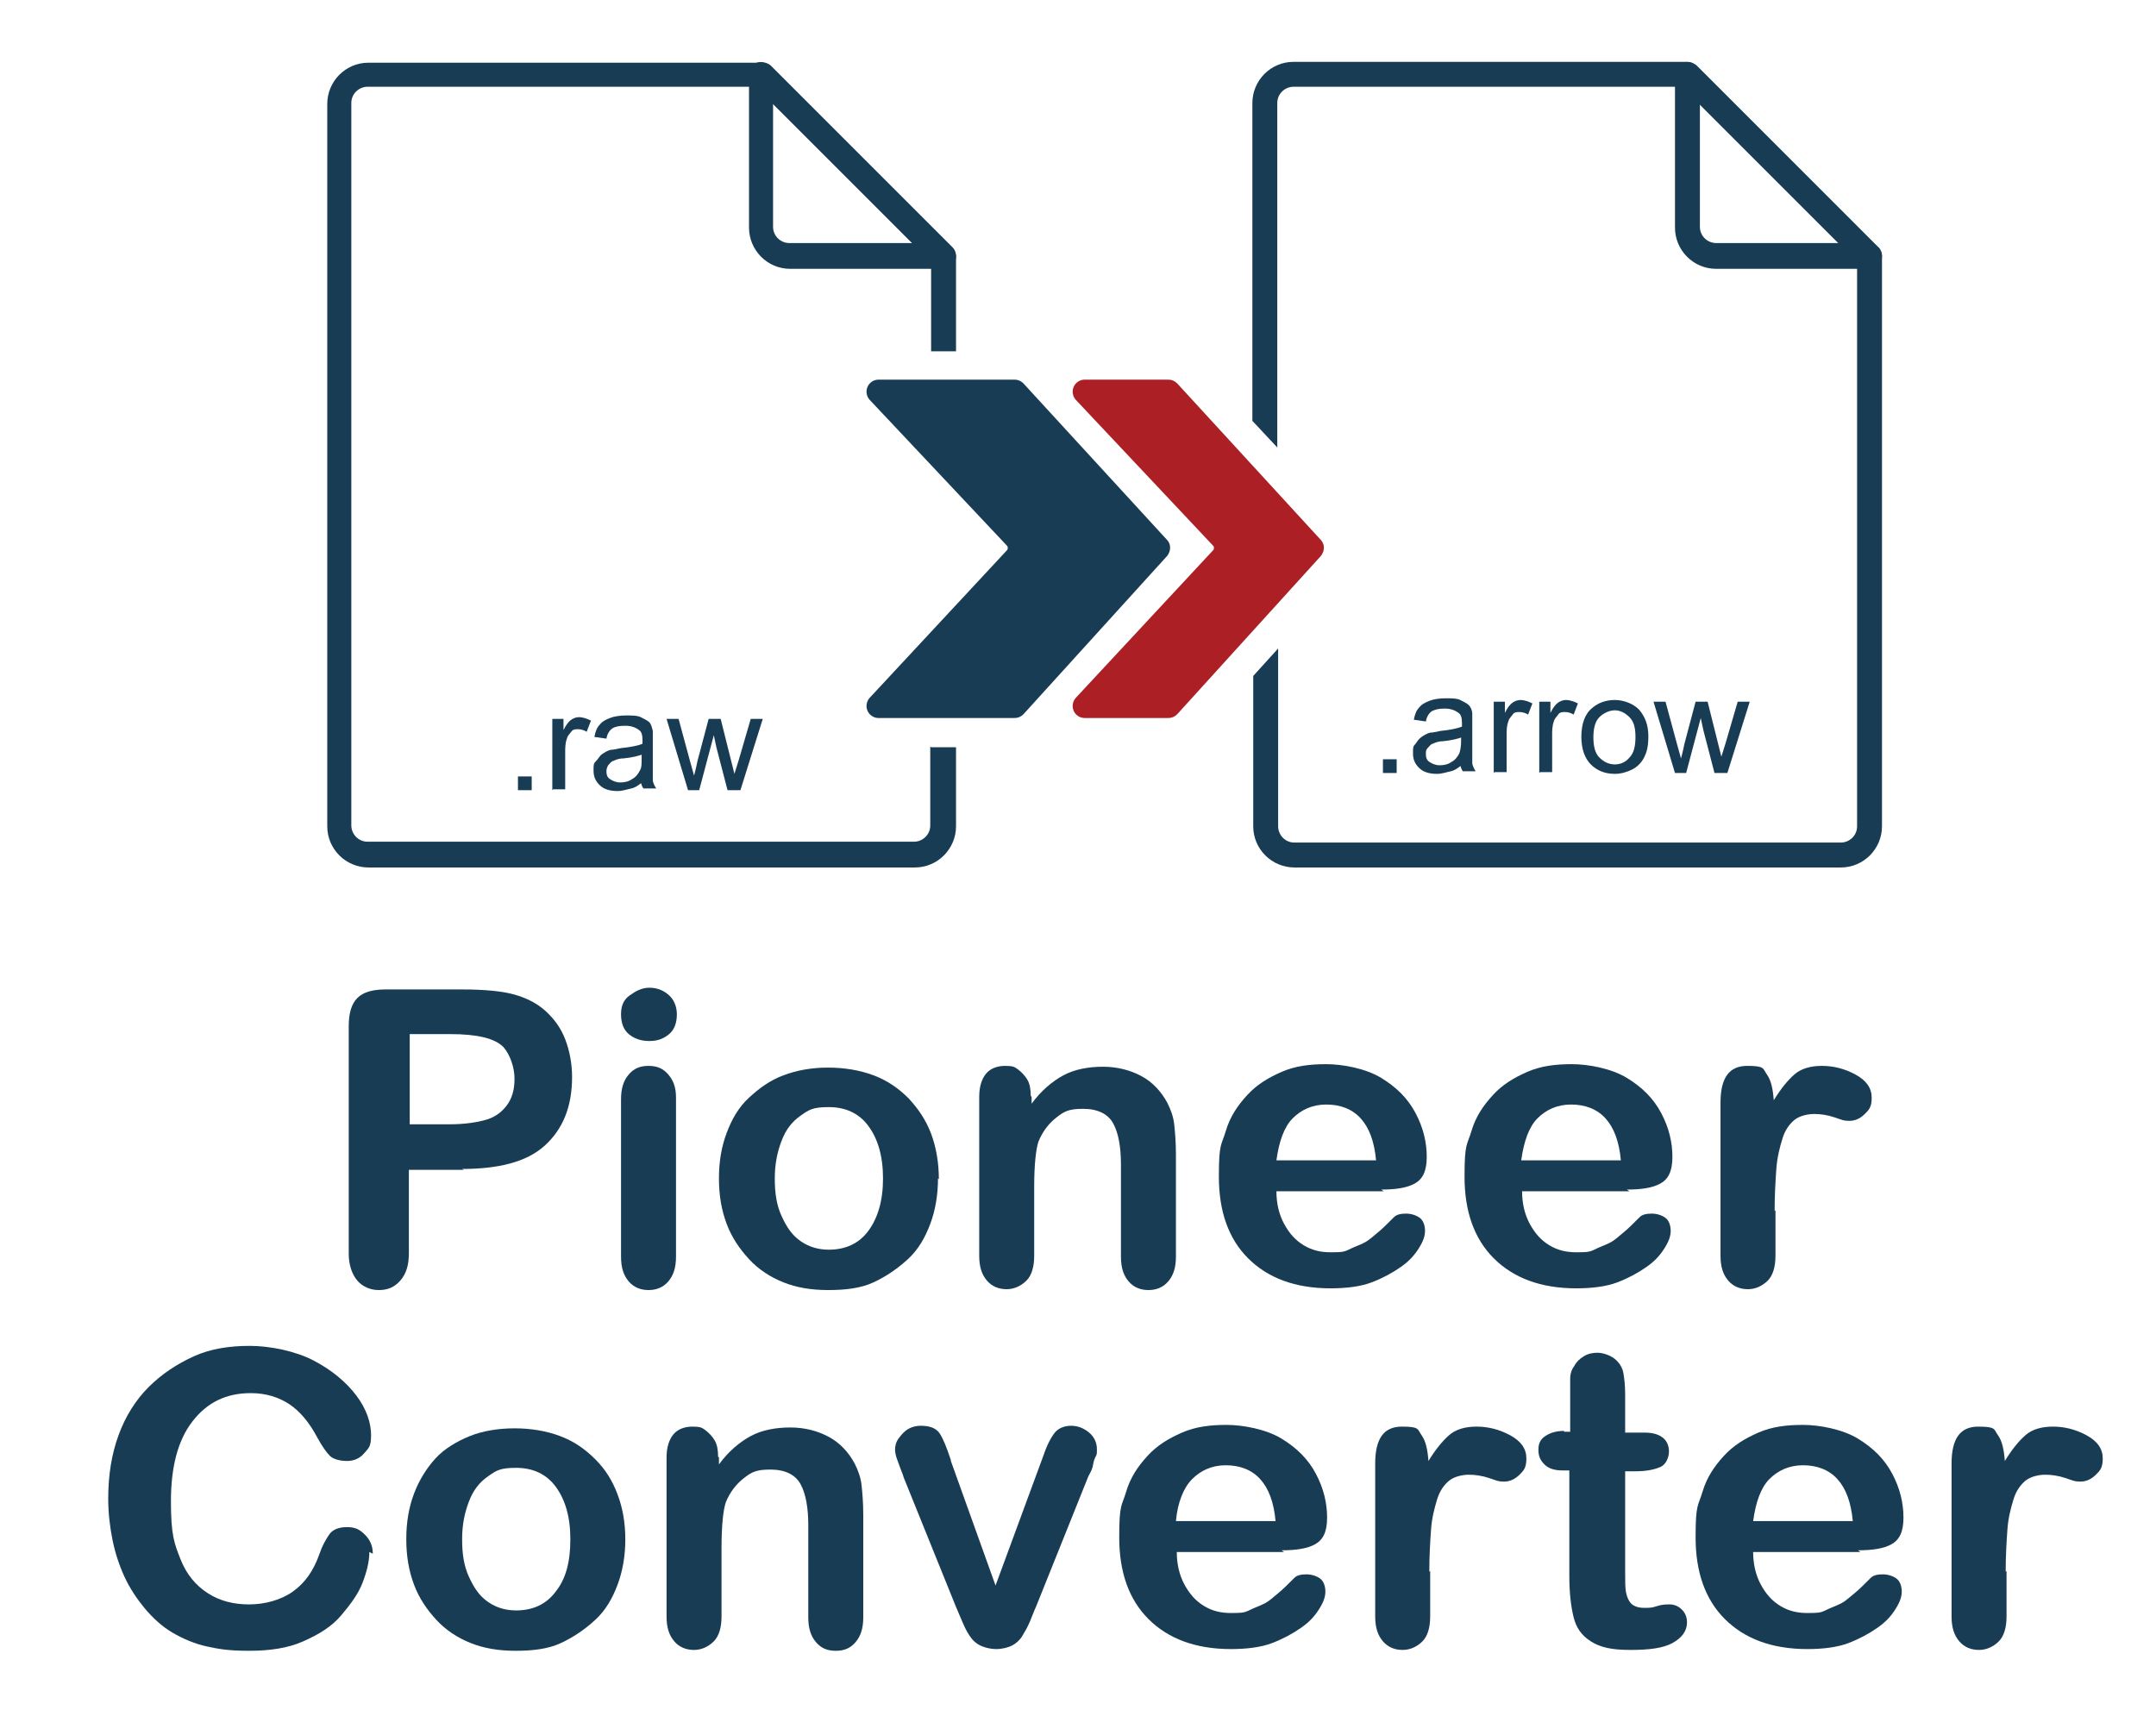
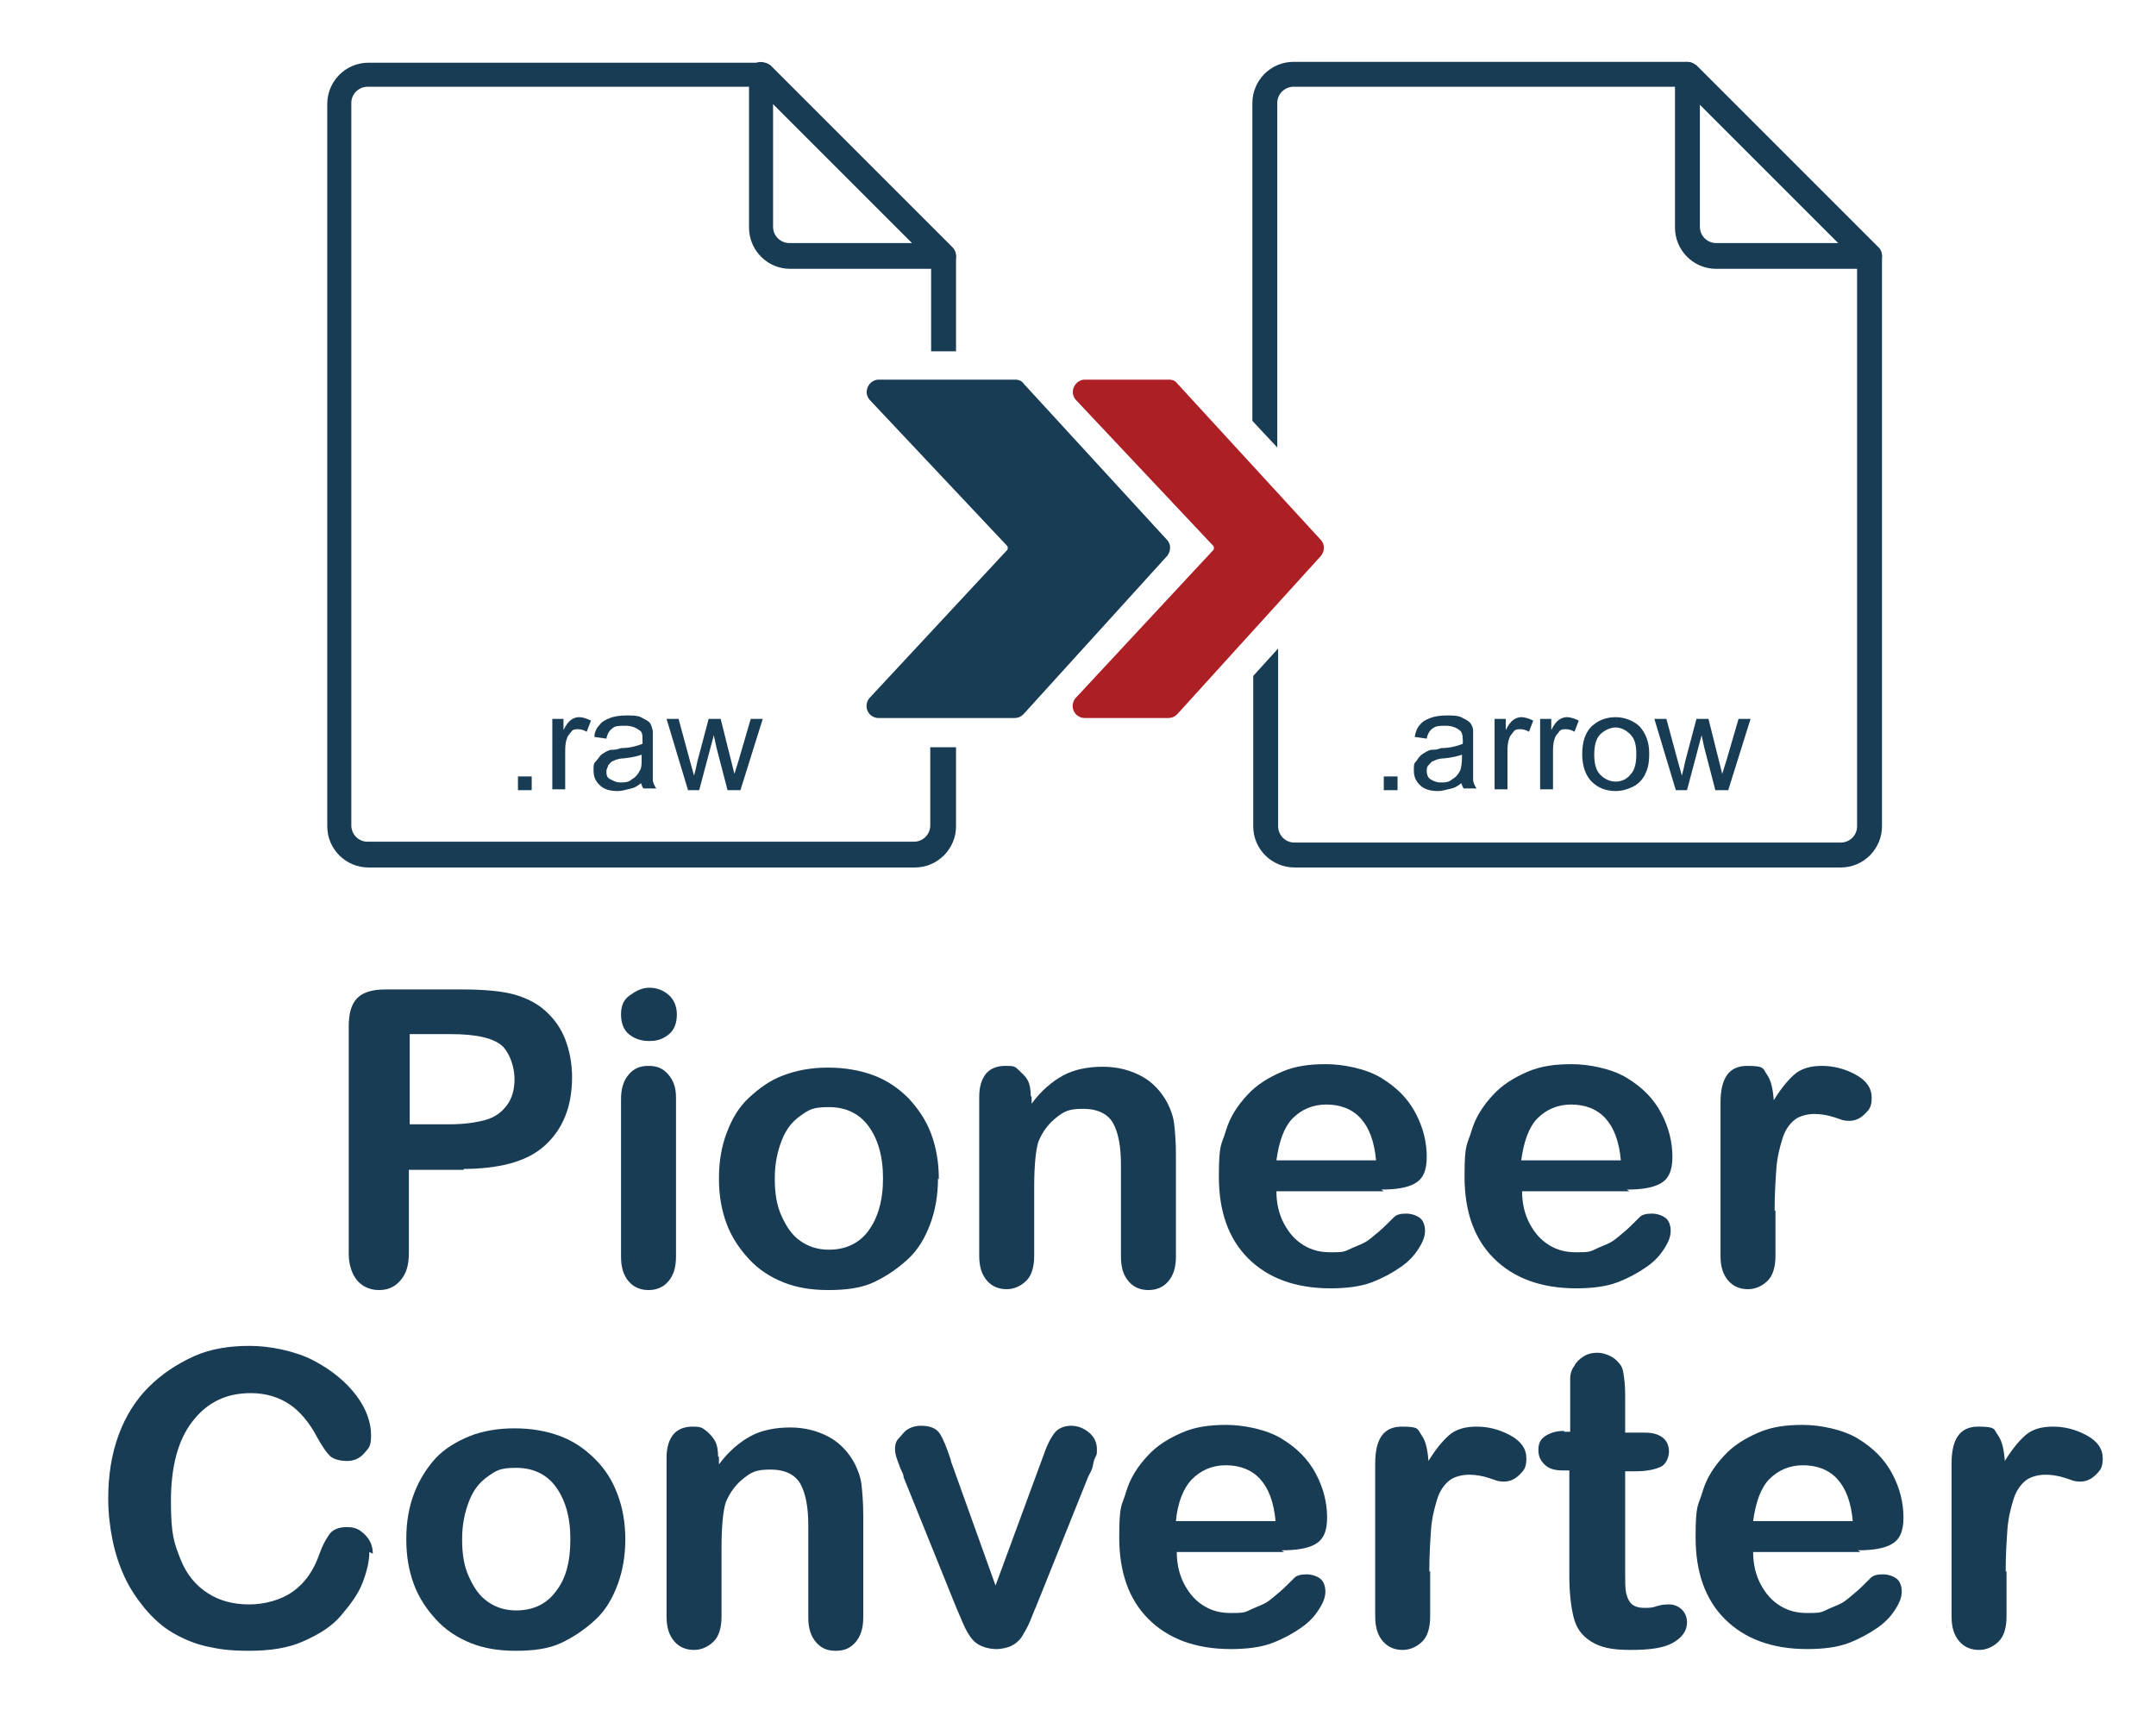
<svg xmlns="http://www.w3.org/2000/svg" version="1.1" viewBox="0 0 251 202">
  <defs>
    <style>
      .cls-1 {
        fill: #ac1f25;
        stroke: #ac1f25;
      }

      .cls-1, .cls-2 {
        stroke-linecap: round;
        stroke-linejoin: round;
      }

      .cls-2 {
        stroke: #193c55;
      }

      .cls-2, .cls-3 {
        fill: #193c55;
      }
    </style>
  </defs>
  <g>
    <g id="Layer_1">
      <g>
-         <path class="cls-3" d="M161,90v-1.6h1.6v1.6h-1.6Z" />
-         <path class="cls-3" d="M170.4,88.9c-.5.4-1,.8-1.5.9s-1,.3-1.6.3c-.9,0-1.6-.2-2.1-.7s-.7-1-.7-1.7,0-.8.3-1.1c.2-.3.4-.6.7-.8s.6-.4,1-.5c.3,0,.7-.1,1.2-.2,1.1-.1,2-.3,2.5-.5,0-.2,0-.3,0-.4,0-.6-.1-1-.4-1.2-.4-.3-.9-.5-1.6-.5s-1.1.1-1.5.3c-.3.2-.6.6-.7,1.2l-1.4-.2c.1-.6.3-1.1.6-1.4.3-.4.7-.6,1.2-.8.5-.2,1.2-.3,1.9-.3s1.3,0,1.7.2c.4.2.8.4,1,.6.2.2.4.6.4,1,0,.2,0,.7,0,1.3v1.9c0,1.3,0,2.1,0,2.5,0,.3.2.7.4,1h-1.5c-.2-.3-.3-.6-.3-1ZM170.3,85.8c-.5.2-1.3.4-2.3.5-.6,0-1,.2-1.2.3-.2,0-.4.3-.6.5s-.2.4-.2.7c0,.4.1.7.4.9.3.2.7.4,1.2.4s1-.1,1.4-.4c.4-.2.7-.6.9-1,.1-.3.2-.8.2-1.4v-.5h0Z" />
-         <path class="cls-3" d="M173.9,90v-8.3h1.3v1.3c.3-.6.6-1,.9-1.2s.6-.3.9-.3c.5,0,1,.2,1.4.4l-.5,1.3c-.3-.2-.7-.3-1-.3s-.6,0-.8.3-.4.4-.5.8c-.2.5-.2,1.1-.2,1.6v4.3h-1.4Z" />
-         <path class="cls-3" d="M179.2,90v-8.3h1.3v1.3c.3-.6.6-1,.9-1.2s.6-.3.9-.3c.5,0,1,.2,1.4.4l-.5,1.3c-.3-.2-.7-.3-1-.3s-.6,0-.8.3-.4.4-.5.8c-.2.5-.2,1.1-.2,1.6v4.3h-1.4Z" />
-         <path class="cls-3" d="M184.1,85.8c0-1.5.4-2.7,1.3-3.4.7-.6,1.6-.9,2.6-.9s2.1.4,2.8,1.1c.7.8,1.1,1.8,1.1,3.1s-.2,1.9-.5,2.5c-.3.6-.8,1.1-1.4,1.4-.6.3-1.3.5-2,.5-1.2,0-2.1-.4-2.8-1.1-.7-.7-1.1-1.8-1.1-3.2ZM185.5,85.8c0,1.1.2,1.9.7,2.4.5.5,1.1.8,1.8.8s1.3-.3,1.7-.8c.5-.5.7-1.3.7-2.4s-.2-1.8-.7-2.3-1.1-.8-1.7-.8-1.3.3-1.8.8c-.5.5-.7,1.3-.7,2.4Z" />
-         <path class="cls-3" d="M195,90l-2.5-8.3h1.4l1.3,4.8.5,1.8c0,0,.2-.7.4-1.7l1.3-4.9h1.4l1.2,4.8.4,1.6.5-1.6,1.4-4.8h1.4l-2.6,8.3h-1.5l-1.3-5-.3-1.4-1.7,6.4s-1.5,0-1.5,0Z" />
+         <path class="cls-3" d="M161.1,92v-1.6h1.6v1.6h-1.6Z" />
+         <path class="cls-3" d="M170.5,90.9c-.5.4-1,.8-1.5.9s-1,.3-1.6.3c-.9,0-1.6-.2-2.1-.7s-.7-1-.7-1.7,0-.8.3-1.1c.2-.3.4-.6.7-.8s.6-.4,1-.5c.3,0,.7,0,1.2-.2,1.1,0,2-.3,2.5-.5v-.4c0-.6-.1-1-.4-1.2-.4-.3-.9-.5-1.6-.5s-1.1,0-1.5.3c-.3.2-.6.6-.7,1.2l-1.4-.2c.1-.6.3-1.1.6-1.4.3-.4.7-.6,1.2-.8.5-.2,1.2-.3,1.9-.3s1.3,0,1.7.2.8.4,1,.6.4.6.4,1v5.7c0,.3.2.7.4,1h-1.5c-.2-.3-.3-.6-.3-1h.4ZM170.4,87.8c-.5.2-1.3.4-2.3.5-.6,0-1,.2-1.2.3-.2,0-.4.3-.6.5s-.2.4-.2.7.1.7.4.9c.3.2.7.4,1.2.4s1,0,1.4-.4c.4-.2.7-.6.9-1,.1-.3.2-.8.2-1.4v-.5h.2Z" />
+         <path class="cls-3" d="M174,92v-8.3h1.3v1.3c.3-.6.6-1,.9-1.2s.6-.3.9-.3c.5,0,1,.2,1.4.4l-.5,1.3c-.3-.2-.7-.3-1-.3s-.6,0-.8.3-.4.4-.5.8c-.2.5-.2,1.1-.2,1.6v4.3h-1.5Z" />
+         <path class="cls-3" d="M179.3,92v-8.3h1.3v1.3c.3-.6.6-1,.9-1.2s.6-.3.9-.3c.5,0,1,.2,1.4.4l-.5,1.3c-.3-.2-.7-.3-1-.3s-.6,0-.8.3-.4.4-.5.8c-.2.5-.2,1.1-.2,1.6v4.3h-1.5Z" />
+         <path class="cls-3" d="M184.2,87.8c0-1.5.4-2.7,1.3-3.4.7-.6,1.6-.9,2.6-.9s2.1.4,2.8,1.1c.7.8,1.1,1.8,1.1,3.1s-.2,1.9-.5,2.5-.8,1.1-1.4,1.4c-.6.3-1.3.5-2,.5-1.2,0-2.1-.4-2.8-1.1s-1.1-1.8-1.1-3.2h0ZM185.6,87.8c0,1.1.2,1.9.7,2.4s1.1.8,1.8.8,1.3-.3,1.7-.8c.5-.5.7-1.3.7-2.4s-.2-1.8-.7-2.3-1.1-.8-1.7-.8-1.3.3-1.8.8-.7,1.3-.7,2.4h0Z" />
+         <path class="cls-3" d="M195.1,92l-2.5-8.3h1.4l1.3,4.8.5,1.8s.2-.7.4-1.7l1.3-4.9h1.4l1.2,4.8.4,1.6.5-1.6,1.4-4.8h1.4l-2.6,8.3h-1.5l-1.3-5-.3-1.4-1.7,6.4h-1.5.2Z" />
      </g>
      <g>
        <path class="cls-3" d="M60.3,92v-1.6h1.6v1.6h-1.6Z" />
-         <path class="cls-3" d="M64.3,92v-8.3h1.3v1.3c.3-.6.6-1,.9-1.2s.6-.3.9-.3c.5,0,1,.2,1.4.4l-.5,1.3c-.3-.2-.7-.3-1-.3s-.6,0-.8.3-.4.4-.5.8c-.2.5-.2,1.1-.2,1.6v4.3h-1.4Z" />
-         <path class="cls-3" d="M75,90.9c-.5.4-1,.8-1.5.9s-1,.3-1.6.3c-.9,0-1.6-.2-2.1-.7s-.7-1-.7-1.7,0-.8.3-1.1.4-.6.7-.8.6-.4,1-.5c.3,0,.7-.1,1.2-.2,1.1-.1,2-.3,2.5-.5,0-.2,0-.3,0-.4,0-.6-.1-1-.4-1.2-.4-.3-.9-.5-1.6-.5s-1.2.1-1.5.3c-.3.2-.6.6-.7,1.2l-1.4-.2c.1-.6.3-1.1.6-1.4.3-.4.7-.6,1.2-.8s1.2-.3,1.9-.3,1.3,0,1.7.2c.4.2.8.4,1,.6.2.2.3.6.4,1,0,.2,0,.7,0,1.3v1.9c0,1.3,0,2.1,0,2.5,0,.3.2.7.4,1h-1.5c-.2-.3-.3-.6-.3-1ZM74.9,87.8c-.5.2-1.3.4-2.3.5-.6,0-1,.2-1.2.3-.2,0-.4.3-.6.5-.1.2-.2.4-.2.7,0,.4.1.7.4.9s.7.4,1.2.4,1-.1,1.4-.4c.4-.2.7-.6.9-1,.2-.3.2-.8.2-1.4v-.5h0Z" />
-         <path class="cls-3" d="M80.1,92l-2.5-8.3h1.4l1.3,4.8.5,1.8c0,0,.2-.7.4-1.7l1.3-4.9h1.4l1.2,4.8.4,1.6.5-1.6,1.4-4.8h1.4l-2.6,8.3h-1.5l-1.3-5-.3-1.4-1.7,6.4s-1.5,0-1.5,0Z" />
+         <path class="cls-3" d="M64.3,92v-8.3h1.3v1.3c.3-.6.6-1,.9-1.2s.6-.3.9-.3c.5,0,1,.2,1.4.4l-.5,1.3c-.3-.2-.7-.3-1-.3s-.6,0-.8.3-.4.4-.5.8c-.2.5-.2,1.1-.2,1.6v4.3h-1.5Z" />
+         <path class="cls-3" d="M75,90.9c-.5.4-1,.8-1.5.9s-1,.3-1.6.3c-.9,0-1.6-.2-2.1-.7s-.7-1-.7-1.7,0-.8.3-1.1.4-.6.7-.8.6-.4,1-.5c.3,0,.7,0,1.2-.2,1.1,0,2-.3,2.5-.5v-.4c0-.6,0-1-.4-1.2-.4-.3-.9-.5-1.6-.5s-1.2,0-1.5.3c-.3.2-.6.6-.7,1.2l-1.4-.2c0-.6.3-1.1.6-1.4.3-.4.7-.6,1.2-.8s1.2-.3,1.9-.3,1.3,0,1.7.2c.4.2.8.4,1,.6s.3.6.4,1v5.7c0,.3.2.7.4,1h-1.5c-.2-.3-.3-.6-.3-1h.4ZM74.9,87.8c-.5.2-1.3.4-2.3.5-.6,0-1,.2-1.2.3-.2,0-.4.3-.6.5,0,.2-.2.4-.2.7s0,.7.4.9.7.4,1.2.4,1,0,1.4-.4c.4-.2.7-.6.9-1,.2-.3.2-.8.2-1.4v-.5h.2Z" />
+         <path class="cls-3" d="M80.1,92l-2.5-8.3h1.4l1.3,4.8.5,1.8s.2-.7.4-1.7l1.3-4.9h1.4l1.2,4.8.4,1.6.5-1.6,1.4-4.8h1.4l-2.6,8.3h-1.5l-1.3-5-.3-1.4-1.7,6.4h-1.5.2Z" />
      </g>
      <g>
-         <path class="cls-3" d="M54,136.2h-6.4v9.7c0,1.4-.3,2.4-1,3.2s-1.5,1.1-2.5,1.1-1.9-.4-2.5-1.1-1-1.8-1-3.1v-26.5c0-1.5.3-2.6,1-3.3s1.8-1,3.3-1h8.9c2.6,0,4.7.2,6.1.6,1.4.4,2.6,1,3.6,1.9,1,.9,1.8,2,2.3,3.3s.8,2.8.8,4.4c0,3.5-1.1,6.1-3.2,8s-5.4,2.7-9.6,2.7ZM52.4,120.4h-4.7v10.5h4.7c1.6,0,3-.2,4.1-.5s1.9-.9,2.5-1.7.9-1.8.9-3.1-.5-2.8-1.3-3.7c-1-1-3-1.5-6.2-1.5Z" />
-         <path class="cls-3" d="M75.5,121.2c-.9,0-1.7-.3-2.3-.8s-.9-1.3-.9-2.3.3-1.7,1-2.2,1.4-.9,2.3-.9,1.6.3,2.2.8,1,1.3,1,2.3-.3,1.8-.9,2.3-1.3.8-2.2.8ZM78.7,127.8v18.5c0,1.3-.3,2.2-.9,2.9s-1.4,1-2.3,1-1.7-.3-2.3-1-.9-1.6-.9-2.9v-18.3c0-1.3.3-2.2.9-2.9s1.3-1,2.3-1,1.7.3,2.3,1,.9,1.5.9,2.7Z" />
-         <path class="cls-3" d="M109.2,137.2c0,1.9-.3,3.7-.9,5.3s-1.4,3-2.6,4.1-2.5,2-4,2.7-3.3.9-5.3.9-3.7-.3-5.2-.9-2.9-1.5-4-2.7-2-2.5-2.6-4.1-.9-3.3-.9-5.3.3-3.7.9-5.3,1.4-3,2.6-4.1,2.4-2,4-2.6,3.3-.9,5.2-.9,3.7.3,5.3.9,2.9,1.5,4.1,2.7c1.1,1.2,2,2.5,2.6,4.1s.9,3.4.9,5.3ZM102.8,137.2c0-2.6-.6-4.6-1.7-6.1s-2.7-2.2-4.6-2.2-2.3.3-3.3,1-1.7,1.6-2.2,2.9-.8,2.7-.8,4.4.2,3.1.8,4.4,1.2,2.2,2.2,2.9,2.1,1,3.3,1c1.9,0,3.5-.7,4.6-2.2s1.7-3.5,1.7-6.1Z" />
-         <path class="cls-3" d="M120.1,127.7v.8c1.1-1.5,2.4-2.6,3.7-3.3s2.9-1,4.6-1,3.2.4,4.5,1.1,2.3,1.8,3,3.1c.4.8.7,1.6.8,2.5s.2,2.1.2,3.5v11.9c0,1.3-.3,2.2-.9,2.9s-1.4,1-2.3,1-1.7-.3-2.3-1-.9-1.6-.9-2.9v-10.7c0-2.1-.3-3.7-.9-4.8s-1.8-1.7-3.5-1.7-2.2.3-3.1,1-1.6,1.6-2.1,2.8c-.3.9-.5,2.7-.5,5.3v8c0,1.3-.3,2.3-.9,2.9s-1.4,1-2.3,1-1.7-.3-2.3-1-.9-1.6-.9-2.9v-18.5c0-1.2.3-2.1.8-2.7s1.3-.9,2.2-.9,1.1.1,1.5.4.8.7,1.1,1.2.4,1.2.4,1.9Z" />
-         <path class="cls-3" d="M161.1,138.7h-12.5c0,1.4.3,2.7.9,3.8s1.3,1.9,2.3,2.5,2,.8,3.1.8,1.5,0,2.1-.3,1.2-.5,1.8-.8,1.1-.8,1.6-1.2,1.1-1,1.9-1.8c.3-.3.8-.4,1.4-.4s1.2.2,1.6.5.6.9.6,1.5-.2,1.2-.7,2-1.1,1.5-2.1,2.2-2.1,1.3-3.4,1.8-3,.7-4.8.7c-4.1,0-7.3-1.2-9.6-3.5s-3.4-5.5-3.4-9.5.3-3.6.8-5.3,1.4-3,2.5-4.2,2.4-2,4-2.7,3.3-.9,5.2-.9,4.6.5,6.4,1.6,3.1,2.4,4,4.1,1.3,3.4,1.3,5.1-.5,2.6-1.4,3.1-2.2.7-3.9.7ZM148.6,135.1h11.6c-.2-2.2-.8-3.8-1.8-4.9s-2.4-1.6-4-1.6-2.9.6-3.9,1.6-1.6,2.7-1.9,4.9Z" />
-         <path class="cls-3" d="M189.7,138.7h-12.5c0,1.4.3,2.7.9,3.8s1.3,1.9,2.3,2.5,2,.8,3.1.8,1.5,0,2.1-.3,1.2-.5,1.8-.8,1.1-.8,1.6-1.2,1.1-1,1.9-1.8c.3-.3.8-.4,1.4-.4s1.2.2,1.6.5.6.9.6,1.5-.2,1.2-.7,2-1.1,1.5-2.1,2.2-2.1,1.3-3.4,1.8-3,.7-4.8.7c-4.1,0-7.3-1.2-9.6-3.5s-3.4-5.5-3.4-9.5.3-3.6.8-5.3,1.4-3,2.5-4.2,2.4-2,4-2.7,3.3-.9,5.2-.9,4.6.5,6.4,1.6,3.1,2.4,4,4.1,1.3,3.4,1.3,5.1-.5,2.6-1.4,3.1-2.2.7-3.9.7ZM177.1,135.1h11.6c-.2-2.2-.8-3.8-1.8-4.9s-2.4-1.6-4-1.6-2.9.6-3.9,1.6-1.6,2.7-1.9,4.9Z" />
-         <path class="cls-3" d="M206.7,140.9v5.3c0,1.3-.3,2.3-.9,2.9s-1.4,1-2.3,1-1.7-.3-2.3-1-.9-1.6-.9-2.9v-17.8c0-2.9,1-4.3,3.1-4.3s1.8.3,2.3,1,.7,1.7.8,3c.8-1.3,1.6-2.3,2.4-3s1.9-1,3.2-1,2.6.3,3.9,1,1.9,1.6,1.9,2.7-.3,1.4-.8,1.9-1.1.8-1.8.8-.8-.1-1.7-.4-1.7-.4-2.4-.4-1.7.2-2.3.7-1.1,1.2-1.4,2.2-.6,2.1-.7,3.5-.2,3-.2,4.9Z" />
-         <path class="cls-3" d="M43,180.7c0,1.1-.3,2.3-.8,3.6s-1.4,2.5-2.5,3.8-2.6,2.2-4.4,3-3.9,1.1-6.3,1.1-3.5-.2-4.9-.5-2.8-.9-4-1.6-2.3-1.7-3.3-2.9c-.9-1.1-1.7-2.3-2.3-3.6s-1.1-2.8-1.4-4.3-.5-3.1-.5-4.8c0-2.8.4-5.2,1.2-7.4s2-4.1,3.5-5.6,3.3-2.7,5.3-3.6,4.2-1.2,6.5-1.2,5.3.6,7.4,1.7,3.8,2.5,5,4.1,1.7,3.2,1.7,4.6-.3,1.5-.8,2.1-1.2.9-2,.9-1.6-.2-2-.6-.9-1.1-1.5-2.2c-.9-1.7-2-3-3.2-3.8s-2.7-1.3-4.5-1.3c-2.9,0-5.1,1.1-6.8,3.3s-2.5,5.3-2.5,9.3.4,4.9,1.1,6.7,1.8,3.1,3.2,4,3,1.3,4.8,1.3,3.7-.5,5.1-1.5,2.4-2.4,3.1-4.4c.3-.9.7-1.6,1.1-2.2s1.1-.9,2.1-.9,1.5.3,2.1.9.9,1.3.9,2.2Z" />
-         <path class="cls-3" d="M72.8,179.2c0,1.9-.3,3.7-.9,5.3s-1.4,3-2.6,4.1-2.5,2-4,2.7-3.3.9-5.3.9-3.7-.3-5.2-.9-2.9-1.5-4-2.7-2-2.5-2.6-4.1-.9-3.3-.9-5.3.3-3.7.9-5.3,1.5-3,2.5-4.1,2.5-2,4-2.6,3.3-.9,5.2-.9,3.7.3,5.3.9,2.9,1.5,4.1,2.7,2,2.5,2.6,4.1.9,3.3.9,5.3ZM66.4,179.2c0-2.6-.6-4.6-1.7-6.1s-2.7-2.2-4.6-2.2-2.3.3-3.3,1-1.7,1.6-2.2,2.9-.8,2.7-.8,4.4.2,3.1.8,4.4,1.2,2.2,2.2,2.9,2.1,1,3.3,1c1.9,0,3.5-.7,4.6-2.2,1.2-1.5,1.7-3.5,1.7-6.1Z" />
-         <path class="cls-3" d="M83.7,169.7v.8c1.1-1.5,2.4-2.6,3.7-3.3s2.9-1,4.6-1,3.2.4,4.5,1.1,2.3,1.8,3,3.1c.4.8.7,1.6.8,2.5s.2,2.1.2,3.5v11.9c0,1.3-.3,2.2-.9,2.9s-1.3,1-2.3,1-1.7-.3-2.3-1-.9-1.6-.9-2.9v-10.7c0-2.1-.3-3.7-.9-4.8s-1.8-1.7-3.5-1.7-2.2.3-3.1,1-1.6,1.6-2.1,2.8c-.3.9-.5,2.7-.5,5.3v8c0,1.3-.3,2.3-.9,2.9s-1.4,1-2.3,1-1.7-.3-2.3-1-.9-1.6-.9-2.9v-18.5c0-1.2.3-2.1.8-2.7s1.3-.9,2.2-.9,1.1.1,1.5.4.8.7,1.1,1.2.4,1.2.4,1.9Z" />
-         <path class="cls-3" d="M110.7,170.1l5.2,14.5,5.6-15.2c.4-1.2.9-2.1,1.3-2.6s1.1-.8,1.9-.8,1.5.3,2.1.8.9,1.2.9,1.9,0,.6-.2,1-.2.7-.3,1.1-.3.7-.5,1.1l-6.1,15.2c-.2.4-.4,1-.7,1.7s-.6,1.2-.9,1.7-.8.9-1.2,1.1-1.1.4-1.8.4-1.6-.2-2.2-.6-.9-.9-1.2-1.4-.7-1.5-1.3-2.9l-6.1-15.1c-.1-.4-.3-.8-.4-1.1s-.3-.8-.4-1.1-.2-.7-.2-1c0-.4.1-.9.4-1.3s.6-.8,1.1-1.1,1-.4,1.5-.4c1.1,0,1.8.3,2.2.9s.8,1.6,1.3,3.1Z" />
-         <path class="cls-3" d="M149.5,180.7h-12.5c0,1.4.3,2.7.9,3.8s1.3,1.9,2.3,2.5,2,.8,3.1.8,1.5,0,2.1-.3,1.2-.5,1.8-.8,1.1-.8,1.6-1.2,1.1-1,1.9-1.8c.3-.3.8-.4,1.4-.4s1.2.2,1.6.5.6.9.6,1.5-.2,1.2-.7,2-1.1,1.5-2.1,2.2-2.1,1.3-3.4,1.8-3,.7-4.8.7c-4.1,0-7.3-1.2-9.6-3.5s-3.4-5.5-3.4-9.5.3-3.6.8-5.3,1.4-3,2.5-4.2,2.4-2,4-2.7,3.3-.9,5.2-.9,4.6.5,6.4,1.6,3.1,2.4,4,4.1,1.3,3.4,1.3,5.1-.5,2.6-1.4,3.1-2.2.7-3.9.7ZM136.9,177.1h11.6c-.2-2.2-.8-3.8-1.8-4.9s-2.4-1.6-4-1.6-2.9.6-3.9,1.6-1.7,2.7-1.9,4.9Z" />
-         <path class="cls-3" d="M166.5,182.9v5.3c0,1.3-.3,2.3-.9,2.9s-1.4,1-2.3,1-1.7-.3-2.3-1-.9-1.6-.9-2.9v-17.8c0-2.9,1-4.3,3.1-4.3s1.8.3,2.3,1,.7,1.7.8,3c.8-1.3,1.6-2.3,2.4-3s1.9-1,3.2-1,2.6.3,3.9,1,1.9,1.6,1.9,2.7-.3,1.4-.8,1.9-1.1.8-1.8.8-.8-.1-1.7-.4-1.7-.4-2.4-.4-1.7.2-2.3.7-1.1,1.2-1.4,2.2-.6,2.1-.7,3.5-.2,3-.2,4.9Z" />
-         <path class="cls-3" d="M182.1,166.7h.7v-3.8c0-1,0-1.8,0-2.4s.2-1.1.5-1.5c.2-.4.6-.8,1.1-1.1s1-.4,1.6-.4,1.6.3,2.2.9c.4.4.7.9.8,1.5s.2,1.4.2,2.5v4.4h2.3c.9,0,1.6.2,2.1.6s.7,1,.7,1.6-.3,1.5-1,1.8-1.6.5-2.9.5h-1.2v11.8c0,1,0,1.8.1,2.3s.3,1,.6,1.3.8.5,1.5.5.9,0,1.5-.2,1.1-.2,1.5-.2c.5,0,1,.2,1.4.6s.6.9.6,1.5c0,1-.6,1.8-1.7,2.4s-2.7.8-4.9.8-3.5-.3-4.6-1-1.7-1.6-2-2.8-.5-2.8-.5-4.8v-12.3h-.8c-.9,0-1.6-.2-2.1-.7s-.7-1-.7-1.7.2-1.2.8-1.6,1.3-.6,2.2-.6Z" />
-         <path class="cls-3" d="M216.6,180.7h-12.5c0,1.4.3,2.7.9,3.8s1.3,1.9,2.3,2.5,2,.8,3.1.8,1.5,0,2.1-.3,1.2-.5,1.8-.8,1.1-.8,1.6-1.2,1.1-1,1.9-1.8c.3-.3.8-.4,1.4-.4s1.2.2,1.6.5.6.9.6,1.5-.2,1.2-.7,2-1.1,1.5-2.1,2.2-2.1,1.3-3.4,1.8-3,.7-4.8.7c-4.1,0-7.3-1.2-9.6-3.5s-3.4-5.5-3.4-9.5.3-3.6.8-5.3,1.4-3,2.5-4.2,2.4-2,4-2.7,3.3-.9,5.2-.9,4.6.5,6.4,1.6,3.1,2.4,4,4.1,1.3,3.4,1.3,5.1-.5,2.6-1.4,3.1-2.2.7-3.9.7ZM204.1,177.1h11.6c-.2-2.2-.8-3.8-1.8-4.9s-2.4-1.6-4-1.6-2.9.6-3.9,1.6-1.6,2.7-1.9,4.9Z" />
-         <path class="cls-3" d="M233.6,182.9v5.3c0,1.3-.3,2.3-.9,2.9s-1.4,1-2.3,1-1.7-.3-2.3-1-.9-1.6-.9-2.9v-17.8c0-2.9,1-4.3,3.1-4.3s1.8.3,2.3,1,.7,1.7.8,3c.8-1.3,1.6-2.3,2.4-3s1.9-1,3.2-1,2.6.3,3.9,1,1.9,1.6,1.9,2.7-.3,1.4-.8,1.9-1.1.8-1.8.8-.8-.1-1.7-.4-1.7-.4-2.4-.4-1.7.2-2.3.7-1.1,1.2-1.4,2.2-.6,2.1-.7,3.5-.2,3-.2,4.9Z" />
+         <path class="cls-3" d="M54,136.2h-6.4v9.7c0,1.4-.3,2.4-1,3.2s-1.5,1.1-2.5,1.1-1.9-.4-2.5-1.1-1-1.8-1-3.1v-26.5c0-1.5.3-2.6,1-3.3s1.8-1,3.3-1h8.9c2.6,0,4.7.2,6.1.6,1.4.4,2.6,1,3.6,1.9s1.8,2,2.3,3.3.8,2.8.8,4.4c0,3.5-1.1,6.1-3.2,8s-5.4,2.7-9.6,2.7h.2ZM52.4,120.4h-4.7v10.5h4.7c1.6,0,3-.2,4.1-.5s1.9-.9,2.5-1.7.9-1.8.9-3.1-.5-2.8-1.3-3.7c-1-1-3-1.5-6.2-1.5Z" />
+         <path class="cls-3" d="M75.5,121.2c-.9,0-1.7-.3-2.3-.8s-.9-1.3-.9-2.3.3-1.7,1-2.2,1.4-.9,2.3-.9,1.6.3,2.2.8,1,1.3,1,2.3-.3,1.8-.9,2.3-1.3.8-2.2.8h-.2ZM78.7,127.8v18.5c0,1.3-.3,2.2-.9,2.9s-1.4,1-2.3,1-1.7-.3-2.3-1-.9-1.6-.9-2.9v-18.3c0-1.3.3-2.2.9-2.9s1.3-1,2.3-1,1.7.3,2.3,1,.9,1.5.9,2.7Z" />
+         <path class="cls-3" d="M109.2,137.2c0,1.9-.3,3.7-.9,5.3s-1.4,3-2.6,4.1-2.5,2-4,2.7-3.3.9-5.3.9-3.7-.3-5.2-.9-2.9-1.5-4-2.7-2-2.5-2.6-4.1-.9-3.3-.9-5.3.3-3.7.9-5.3,1.4-3,2.6-4.1,2.4-2,4-2.6,3.3-.9,5.2-.9,3.7.3,5.3.9,2.9,1.5,4.1,2.7c1.1,1.2,2,2.5,2.6,4.1s.9,3.4.9,5.3h0ZM102.8,137.2c0-2.6-.6-4.6-1.7-6.1s-2.7-2.2-4.6-2.2-2.3.3-3.3,1-1.7,1.6-2.2,2.9-.8,2.7-.8,4.4.2,3.1.8,4.4,1.2,2.2,2.2,2.9,2.1,1,3.3,1c1.9,0,3.5-.7,4.6-2.2s1.7-3.5,1.7-6.1h0Z" />
+         <path class="cls-3" d="M120.1,127.7v.8c1.1-1.5,2.4-2.6,3.7-3.3s2.9-1,4.6-1,3.2.4,4.5,1.1,2.3,1.8,3,3.1c.4.8.7,1.6.8,2.5s.2,2.1.2,3.5v11.9c0,1.3-.3,2.2-.9,2.9s-1.4,1-2.3,1-1.7-.3-2.3-1-.9-1.6-.9-2.9v-10.7c0-2.1-.3-3.7-.9-4.8s-1.8-1.7-3.5-1.7-2.2.3-3.1,1-1.6,1.6-2.1,2.8c-.3.9-.5,2.7-.5,5.3v8c0,1.3-.3,2.3-.9,2.9s-1.4,1-2.3,1-1.7-.3-2.3-1-.9-1.6-.9-2.9v-18.5c0-1.2.3-2.1.8-2.7s1.3-.9,2.2-.9,1.1,0,1.5.4.8.7,1.1,1.2.4,1.2.4,1.9h0Z" />
+         <path class="cls-3" d="M161.1,138.7h-12.5c0,1.4.3,2.7.9,3.8s1.3,1.9,2.3,2.5,2,.8,3.1.8,1.5,0,2.1-.3,1.2-.5,1.8-.8,1.1-.8,1.6-1.2,1.1-1,1.9-1.8c.3-.3.8-.4,1.4-.4s1.2.2,1.6.5.6.9.6,1.5-.2,1.2-.7,2-1.1,1.5-2.1,2.2-2.1,1.3-3.4,1.8-3,.7-4.8.7c-4.1,0-7.3-1.2-9.6-3.5s-3.4-5.5-3.4-9.5.3-3.6.8-5.3,1.4-3,2.5-4.2,2.4-2,4-2.7,3.3-.9,5.2-.9,4.6.5,6.4,1.6,3.1,2.4,4,4.1c.9,1.7,1.3,3.4,1.3,5.1s-.5,2.6-1.4,3.1-2.2.7-3.9.7l.3.2ZM148.6,135.1h11.6c-.2-2.2-.8-3.8-1.8-4.9s-2.4-1.6-4-1.6-2.9.6-3.9,1.6-1.6,2.7-1.9,4.9h0Z" />
+         <path class="cls-3" d="M189.7,138.7h-12.5c0,1.4.3,2.7.9,3.8s1.3,1.9,2.3,2.5,2,.8,3.1.8,1.5,0,2.1-.3,1.2-.5,1.8-.8,1.1-.8,1.6-1.2,1.1-1,1.9-1.8c.3-.3.8-.4,1.4-.4s1.2.2,1.6.5.6.9.6,1.5-.2,1.2-.7,2-1.1,1.5-2.1,2.2-2.1,1.3-3.4,1.8-3,.7-4.8.7c-4.1,0-7.3-1.2-9.6-3.5s-3.4-5.5-3.4-9.5.3-3.6.8-5.3,1.4-3,2.5-4.2,2.4-2,4-2.7,3.3-.9,5.2-.9,4.6.5,6.4,1.6,3.1,2.4,4,4.1c.9,1.7,1.3,3.4,1.3,5.1s-.5,2.6-1.4,3.1-2.2.7-3.9.7l.3.2ZM177.1,135.1h11.6c-.2-2.2-.8-3.8-1.8-4.9s-2.4-1.6-4-1.6-2.9.6-3.9,1.6-1.6,2.7-1.9,4.9h0Z" />
+         <path class="cls-3" d="M206.7,140.9v5.3c0,1.3-.3,2.3-.9,2.9s-1.4,1-2.3,1-1.7-.3-2.3-1-.9-1.6-.9-2.9v-17.8c0-2.9,1-4.3,3.1-4.3s1.8.3,2.3,1,.7,1.7.8,3c.8-1.3,1.6-2.3,2.4-3s1.9-1,3.2-1,2.6.3,3.9,1,1.9,1.6,1.9,2.7-.3,1.4-.8,1.9-1.1.8-1.8.8-.8-.1-1.7-.4-1.7-.4-2.4-.4-1.7.2-2.3.7-1.1,1.2-1.4,2.2-.6,2.1-.7,3.5-.2,3-.2,4.9h0Z" />
+         <path class="cls-3" d="M43,180.7c0,1.1-.3,2.3-.8,3.6s-1.4,2.5-2.5,3.8-2.6,2.2-4.4,3-3.9,1.1-6.3,1.1-3.5-.2-4.9-.5-2.8-.9-4-1.6-2.3-1.7-3.3-2.9c-.9-1.1-1.7-2.3-2.3-3.6s-1.1-2.8-1.4-4.3-.5-3.1-.5-4.8c0-2.8.4-5.2,1.2-7.4s2-4.1,3.5-5.6,3.3-2.7,5.3-3.6,4.2-1.2,6.5-1.2,5.3.6,7.4,1.7,3.8,2.5,5,4.1,1.7,3.2,1.7,4.6-.3,1.5-.8,2.1-1.2.9-2,.9-1.6-.2-2-.6-.9-1.1-1.5-2.2c-.9-1.7-2-3-3.2-3.8s-2.7-1.3-4.5-1.3c-2.9,0-5.1,1.1-6.8,3.3s-2.5,5.3-2.5,9.3.4,4.9,1.1,6.7,1.8,3.1,3.2,4,3,1.3,4.8,1.3,3.7-.5,5.1-1.5,2.4-2.4,3.1-4.4c.3-.9.7-1.6,1.1-2.2s1.1-.9,2.1-.9,1.5.3,2.1.9.9,1.3.9,2.2l-.4-.2Z" />
+         <path class="cls-3" d="M72.8,179.2c0,1.9-.3,3.7-.9,5.3s-1.4,3-2.6,4.1-2.5,2-4,2.7-3.3.9-5.3.9-3.7-.3-5.2-.9-2.9-1.5-4-2.7-2-2.5-2.6-4.1-.9-3.3-.9-5.3.3-3.7.9-5.3,1.5-3,2.5-4.1,2.5-2,4-2.6,3.3-.9,5.2-.9,3.7.3,5.3.9,2.9,1.5,4.1,2.7,2,2.5,2.6,4.1.9,3.3.9,5.3h0ZM66.4,179.2c0-2.6-.6-4.6-1.7-6.1s-2.7-2.2-4.6-2.2-2.3.3-3.3,1-1.7,1.6-2.2,2.9-.8,2.7-.8,4.4.2,3.1.8,4.4,1.2,2.2,2.2,2.9,2.1,1,3.3,1c1.9,0,3.5-.7,4.6-2.2,1.2-1.5,1.7-3.5,1.7-6.1h0Z" />
+         <path class="cls-3" d="M83.7,169.7v.8c1.1-1.5,2.4-2.6,3.7-3.3s2.9-1,4.6-1,3.2.4,4.5,1.1,2.3,1.8,3,3.1c.4.8.7,1.6.8,2.5s.2,2.1.2,3.5v11.9c0,1.3-.3,2.2-.9,2.9s-1.3,1-2.3,1-1.7-.3-2.3-1-.9-1.6-.9-2.9v-10.7c0-2.1-.3-3.7-.9-4.8s-1.8-1.7-3.5-1.7-2.2.3-3.1,1-1.6,1.6-2.1,2.8c-.3.9-.5,2.7-.5,5.3v8c0,1.3-.3,2.3-.9,2.9s-1.4,1-2.3,1-1.7-.3-2.3-1-.9-1.6-.9-2.9v-18.5c0-1.2.3-2.1.8-2.7s1.3-.9,2.2-.9,1.1.1,1.5.4.8.7,1.1,1.2.4,1.2.4,1.9h.1Z" />
+         <path class="cls-3" d="M110.7,170.1l5.2,14.5,5.6-15.2c.4-1.2.9-2.1,1.3-2.6s1.1-.8,1.9-.8,1.5.3,2.1.8.9,1.2.9,1.9,0,.6-.2,1-.2.7-.3,1.1-.3.7-.5,1.1l-6.1,15.2c-.2.4-.4,1-.7,1.7s-.6,1.2-.9,1.7-.8.9-1.2,1.1-1.1.4-1.8.4-1.6-.2-2.2-.6-.9-.9-1.2-1.4-.7-1.5-1.3-2.9l-6.1-15.1c0-.4-.3-.8-.4-1.1s-.3-.8-.4-1.1-.2-.7-.2-1,0-.9.4-1.3.6-.8,1.1-1.1,1-.4,1.5-.4c1.1,0,1.8.3,2.2.9s.8,1.6,1.3,3.1h0Z" />
+         <path class="cls-3" d="M149.5,180.7h-12.5c0,1.4.3,2.7.9,3.8s1.3,1.9,2.3,2.5,2,.8,3.1.8,1.5,0,2.1-.3,1.2-.5,1.8-.8,1.1-.8,1.6-1.2,1.1-1,1.9-1.8c.3-.3.8-.4,1.4-.4s1.2.2,1.6.5.6.9.6,1.5-.2,1.2-.7,2-1.1,1.5-2.1,2.2-2.1,1.3-3.4,1.8-3,.7-4.8.7c-4.1,0-7.3-1.2-9.6-3.5s-3.4-5.5-3.4-9.5.3-3.6.8-5.3,1.4-3,2.5-4.2,2.4-2,4-2.7,3.3-.9,5.2-.9,4.6.5,6.4,1.6,3.1,2.4,4,4.1,1.3,3.4,1.3,5.1-.5,2.6-1.4,3.1-2.2.7-3.9.7l.3.2ZM136.9,177.1h11.6c-.2-2.2-.8-3.8-1.8-4.9s-2.4-1.6-4-1.6-2.9.6-3.9,1.6-1.7,2.7-1.9,4.9h0Z" />
+         <path class="cls-3" d="M166.5,182.9v5.3c0,1.3-.3,2.3-.9,2.9s-1.4,1-2.3,1-1.7-.3-2.3-1-.9-1.6-.9-2.9v-17.8c0-2.9,1-4.3,3.1-4.3s1.8.3,2.3,1,.7,1.7.8,3c.8-1.3,1.6-2.3,2.4-3s1.9-1,3.2-1,2.6.3,3.9,1,1.9,1.6,1.9,2.7-.3,1.4-.8,1.9-1.1.8-1.8.8-.8-.1-1.7-.4-1.7-.4-2.4-.4-1.7.2-2.3.7-1.1,1.2-1.4,2.2-.6,2.1-.7,3.5-.2,3-.2,4.9h0Z" />
+         <path class="cls-3" d="M182.1,166.7h.7v-6.2c0-.6.2-1.1.5-1.5.2-.4.6-.8,1.1-1.1s1-.4,1.6-.4,1.6.3,2.2.9.7.9.8,1.5.2,1.4.2,2.5v4.4h2.3c.9,0,1.6.2,2.1.6s.7,1,.7,1.6-.3,1.5-1,1.8-1.6.5-2.9.5h-1.2v11.8c0,1,0,1.8.1,2.3s.3,1,.6,1.3.8.5,1.5.5.9,0,1.5-.2,1.1-.2,1.5-.2,1,.2,1.4.6.6.9.6,1.5c0,1-.6,1.8-1.7,2.4s-2.7.8-4.9.8-3.5-.3-4.6-1-1.7-1.6-2-2.8-.5-2.8-.5-4.8v-12.3h-.8c-.9,0-1.6-.2-2.1-.7s-.7-1-.7-1.7.2-1.2.8-1.6,1.3-.6,2.2-.6h0Z" />
+         <path class="cls-3" d="M216.6,180.7h-12.5c0,1.4.3,2.7.9,3.8s1.3,1.9,2.3,2.5,2,.8,3.1.8,1.5,0,2.1-.3,1.2-.5,1.8-.8,1.1-.8,1.6-1.2,1.1-1,1.9-1.8c.3-.3.8-.4,1.4-.4s1.2.2,1.6.5.6.9.6,1.5-.2,1.2-.7,2-1.1,1.5-2.1,2.2-2.1,1.3-3.4,1.8-3,.7-4.8.7c-4.1,0-7.3-1.2-9.6-3.5s-3.4-5.5-3.4-9.5.3-3.6.8-5.3,1.4-3,2.5-4.2,2.4-2,4-2.7,3.3-.9,5.2-.9,4.6.5,6.4,1.6,3.1,2.4,4,4.1,1.3,3.4,1.3,5.1-.5,2.6-1.4,3.1-2.2.7-3.9.7l.3.2ZM204.1,177.1h11.6c-.2-2.2-.8-3.8-1.8-4.9s-2.4-1.6-4-1.6-2.9.6-3.9,1.6-1.6,2.7-1.9,4.9h0Z" />
+         <path class="cls-3" d="M233.6,182.9v5.3c0,1.3-.3,2.3-.9,2.9s-1.4,1-2.3,1-1.7-.3-2.3-1-.9-1.6-.9-2.9v-17.8c0-2.9,1-4.3,3.1-4.3s1.8.3,2.3,1,.7,1.7.8,3c.8-1.3,1.6-2.3,2.4-3s1.9-1,3.2-1,2.6.3,3.9,1,1.9,1.6,1.9,2.7-.3,1.4-.8,1.9-1.1.8-1.8.8-.8-.1-1.7-.4-1.7-.4-2.4-.4-1.7.2-2.3.7-1.1,1.2-1.4,2.2-.6,2.1-.7,3.5-.2,3-.2,4.9h0Z" />
      </g>
      <g>
-         <path class="cls-2" d="M118.1,83.1h-15.8c-.8,0-1.2-.9-.7-1.5l16-17.2c.3-.3.3-.9,0-1.2l-16-17c-.5-.6-.1-1.5.7-1.5h15.8c.3,0,.5.1.7.3l16.7,18.2c.3.3.3.8,0,1.2l-16.7,18.4c-.2.2-.4.3-.7.3Z" />
-         <path class="cls-1" d="M136,83.1h-9.7c-.8,0-1.2-.9-.7-1.5l16-17.2c.3-.3.3-.9,0-1.2l-16-17c-.5-.6-.1-1.5.7-1.5h9.7c.3,0,.5.1.7.3l16.7,18.2c.3.3.3.8,0,1.2l-16.7,18.4c-.2.2-.4.3-.7.3Z" />
+         <path class="cls-2" d="M118.1,83.1h-15.8c-.8,0-1.2-.9-.7-1.5l16-17.2c.3-.3.3-.9,0-1.2l-16-17c-.5-.6,0-1.5.7-1.5h15.8c.3,0,.5,0,.7.3l16.7,18.2c.3.3.3.8,0,1.2l-16.7,18.4c-.2.2-.4.3-.7.3Z" />
+         <path class="cls-1" d="M136,83.1h-9.7c-.8,0-1.2-.9-.7-1.5l16-17.2c.3-.3.3-.9,0-1.2l-16-17c-.5-.6,0-1.5.7-1.5h9.7c.3,0,.5,0,.7.3l16.7,18.2c.3.3.3.8,0,1.2l-16.7,18.4c-.2.2-.4.3-.7.3Z" />
      </g>
-       <path class="cls-3" d="M109.8,31.3h-17.8c-2.7,0-4.8-2.2-4.8-4.8V8.6c0-.6.4-1.1.9-1.3.5-.2,1.2,0,1.6.3l21.2,21.2c.4.4.5,1,.3,1.6-.2.5-.7.9-1.3.9ZM90,12.1v14.3c0,1.1.9,1.9,1.9,1.9h14.3l-16.3-16.3Z" />
-       <path class="cls-3" d="M217.6,31.3h-17.8c-2.7,0-4.8-2.2-4.8-4.8V8.6c0-.6.4-1.1.9-1.3.5-.2,1.2,0,1.6.3l21.2,21.2c.4.4.5,1,.3,1.6-.2.5-.7.9-1.3.9ZM197.9,12.1v14.3c0,1.1.9,1.9,1.9,1.9h14.3l-16.3-16.3Z" />
-       <path class="cls-3" d="M218.6,28.8l-21.2-21.2c-.3-.3-.6-.4-1-.4h-45.8c-2.7,0-4.8,2.2-4.8,4.8v37l2.9,3.1V12c0-1.1.9-1.9,1.9-1.9h45.2l20.4,20.4v65.7c0,1.1-.9,1.9-1.9,1.9h-63.6c-1.1,0-1.9-.9-1.9-1.9v-20.7l-2.9,3.2v17.5c0,2.7,2.2,4.8,4.8,4.8h63.6c2.7,0,4.8-2.2,4.8-4.8V29.8c0-.4-.2-.7-.4-1Z" />
-       <path class="cls-3" d="M108.3,86.9v9.2c0,1.1-.9,1.9-1.9,1.9h-63.6c-1.1,0-1.9-.9-1.9-1.9V12c0-1.1.9-1.9,1.9-1.9h45.2l20.4,20.4v10.4h2.9v-11c0-.4-.2-.7-.4-1l-21.2-21.2c-.3-.3-.6-.4-1-.4h-45.8c-2.7,0-4.8,2.2-4.8,4.8v84.1c0,2.7,2.2,4.8,4.8,4.8h63.6c2.7,0,4.8-2.2,4.8-4.8v-9.2h-2.9Z" />
+       <path class="cls-3" d="M109.8,31.3h-17.8c-2.7,0-4.8-2.2-4.8-4.8V8.6c0-.6.4-1.1.9-1.3.5-.2,1.2,0,1.6.3l21.2,21.2c.4.4.5,1,.3,1.6-.2.5-.7.9-1.3.9h0ZM90,12.1v14.3c0,1.1.9,1.9,1.9,1.9h14.3l-16.3-16.3h0Z" />
+       <path class="cls-3" d="M217.6,31.3h-17.8c-2.7,0-4.8-2.2-4.8-4.8V8.6c0-.6.4-1.1.9-1.3.5-.2,1.2,0,1.6.3l21.2,21.2c.4.4.5,1,.3,1.6-.2.5-.7.9-1.3.9h0ZM197.9,12.1v14.3c0,1.1.9,1.9,1.9,1.9h14.3l-16.3-16.3h.1Z" />
+       <path class="cls-3" d="M218.6,28.8l-21.2-21.2c-.3-.3-.6-.4-1-.4h-45.8c-2.7,0-4.8,2.2-4.8,4.8v37l2.9,3.1V12c0-1.1.9-1.9,1.9-1.9h45.2l20.4,20.4v65.7c0,1.1-.9,1.9-1.9,1.9h-63.6c-1.1,0-1.9-.9-1.9-1.9v-20.7l-2.9,3.2v17.5c0,2.7,2.2,4.8,4.8,4.8h63.6c2.7,0,4.8-2.2,4.8-4.8V29.8c0-.4-.2-.7-.4-1h0Z" />
+       <path class="cls-3" d="M108.3,86.9v9.2c0,1.1-.9,1.9-1.9,1.9h-63.6c-1.1,0-1.9-.9-1.9-1.9V12c0-1.1.9-1.9,1.9-1.9h45.2l20.4,20.4v10.4h2.9v-11c0-.4-.2-.7-.4-1l-21.2-21.2c-.3-.3-.6-.4-1-.4h-45.8c-2.7,0-4.8,2.2-4.8,4.8v84.1c0,2.7,2.2,4.8,4.8,4.8h63.6c2.7,0,4.8-2.2,4.8-4.8v-9.2h-3Z" />
    </g>
  </g>
</svg>
